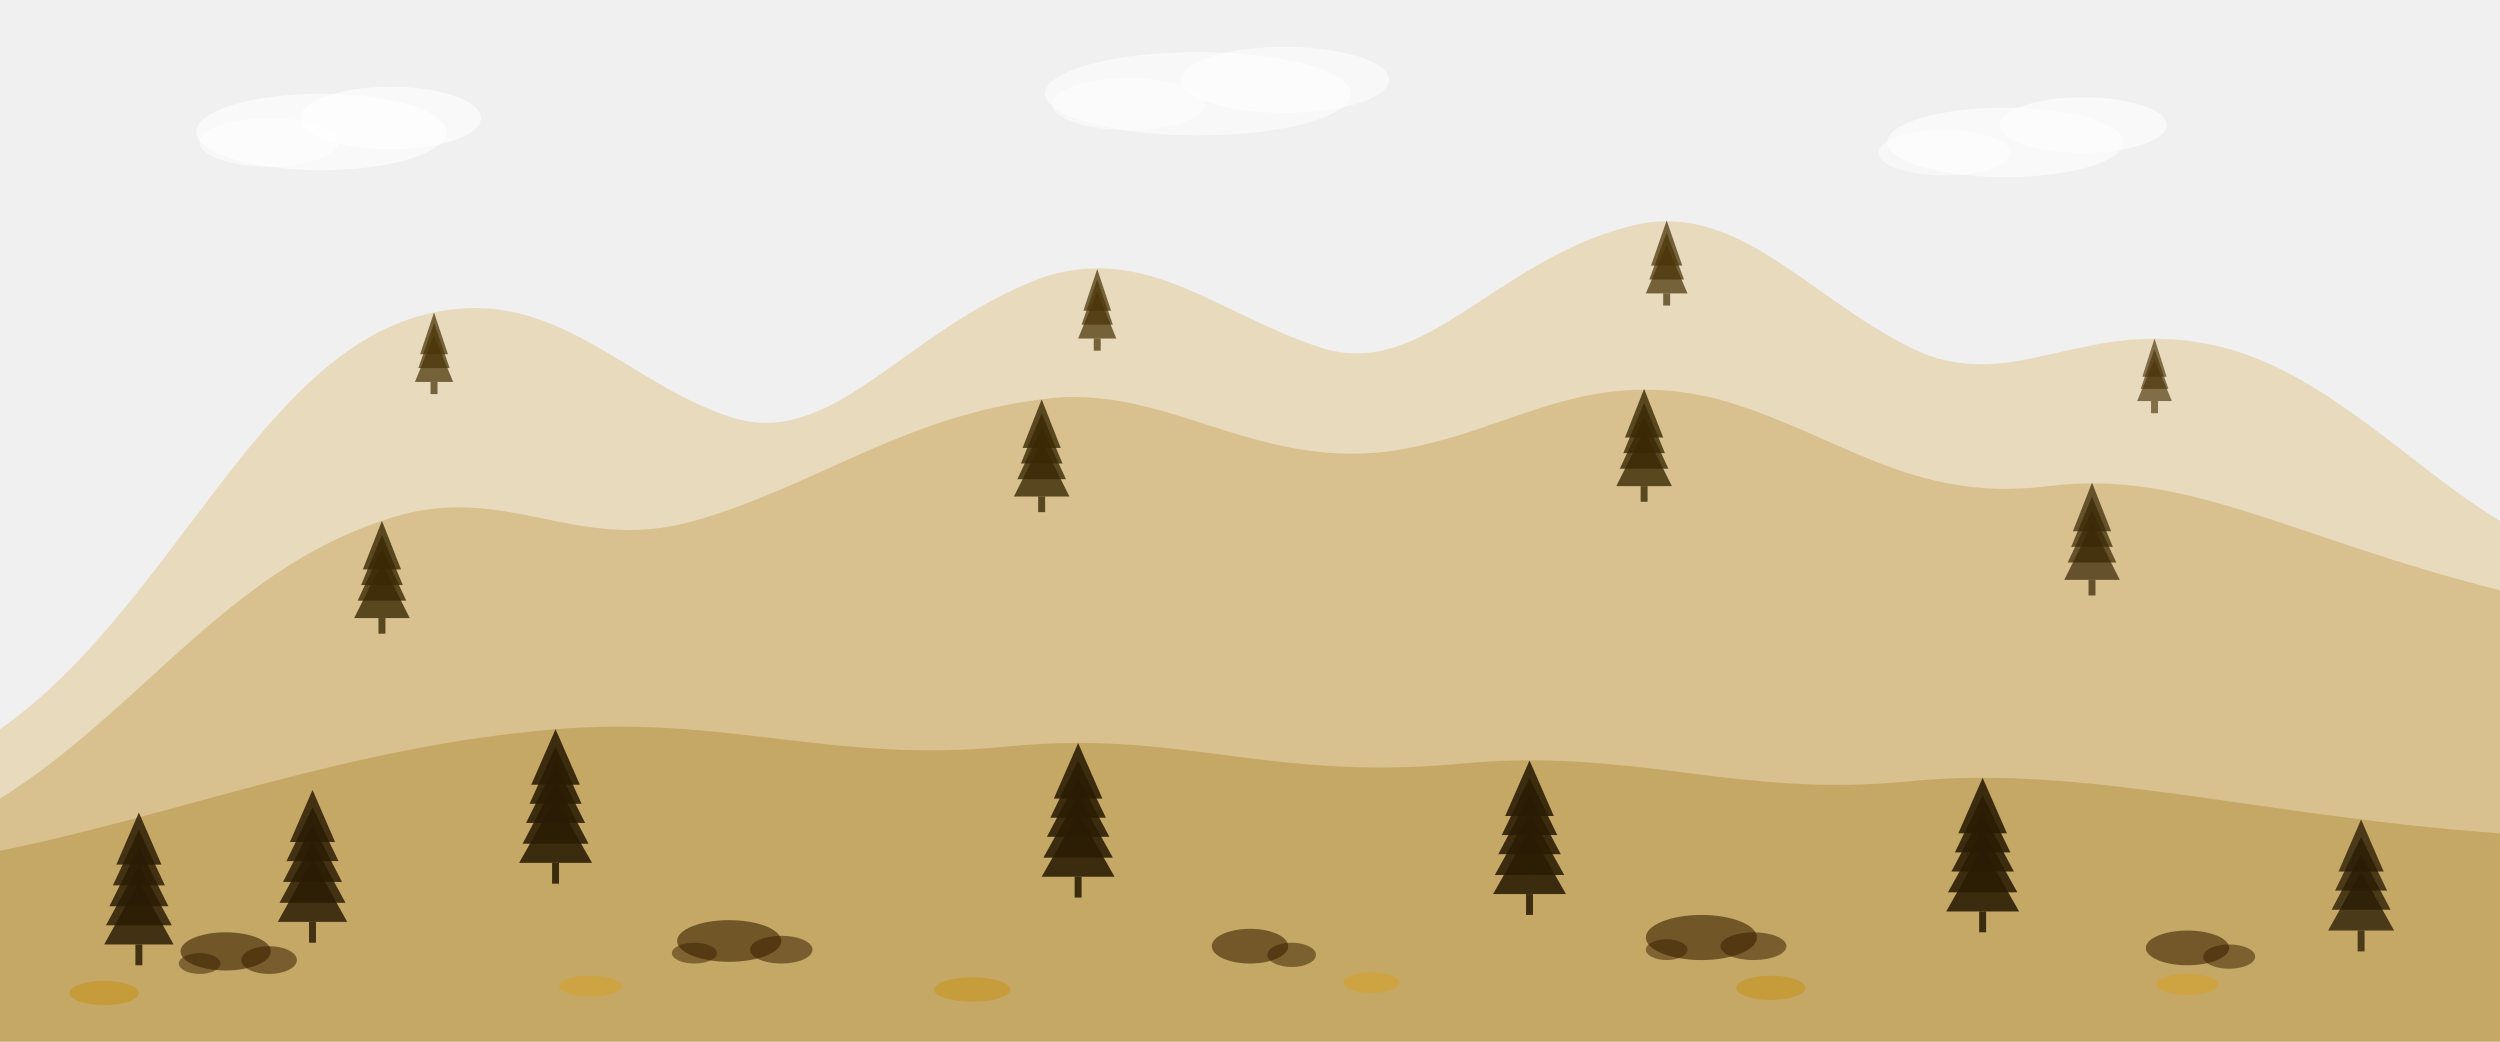
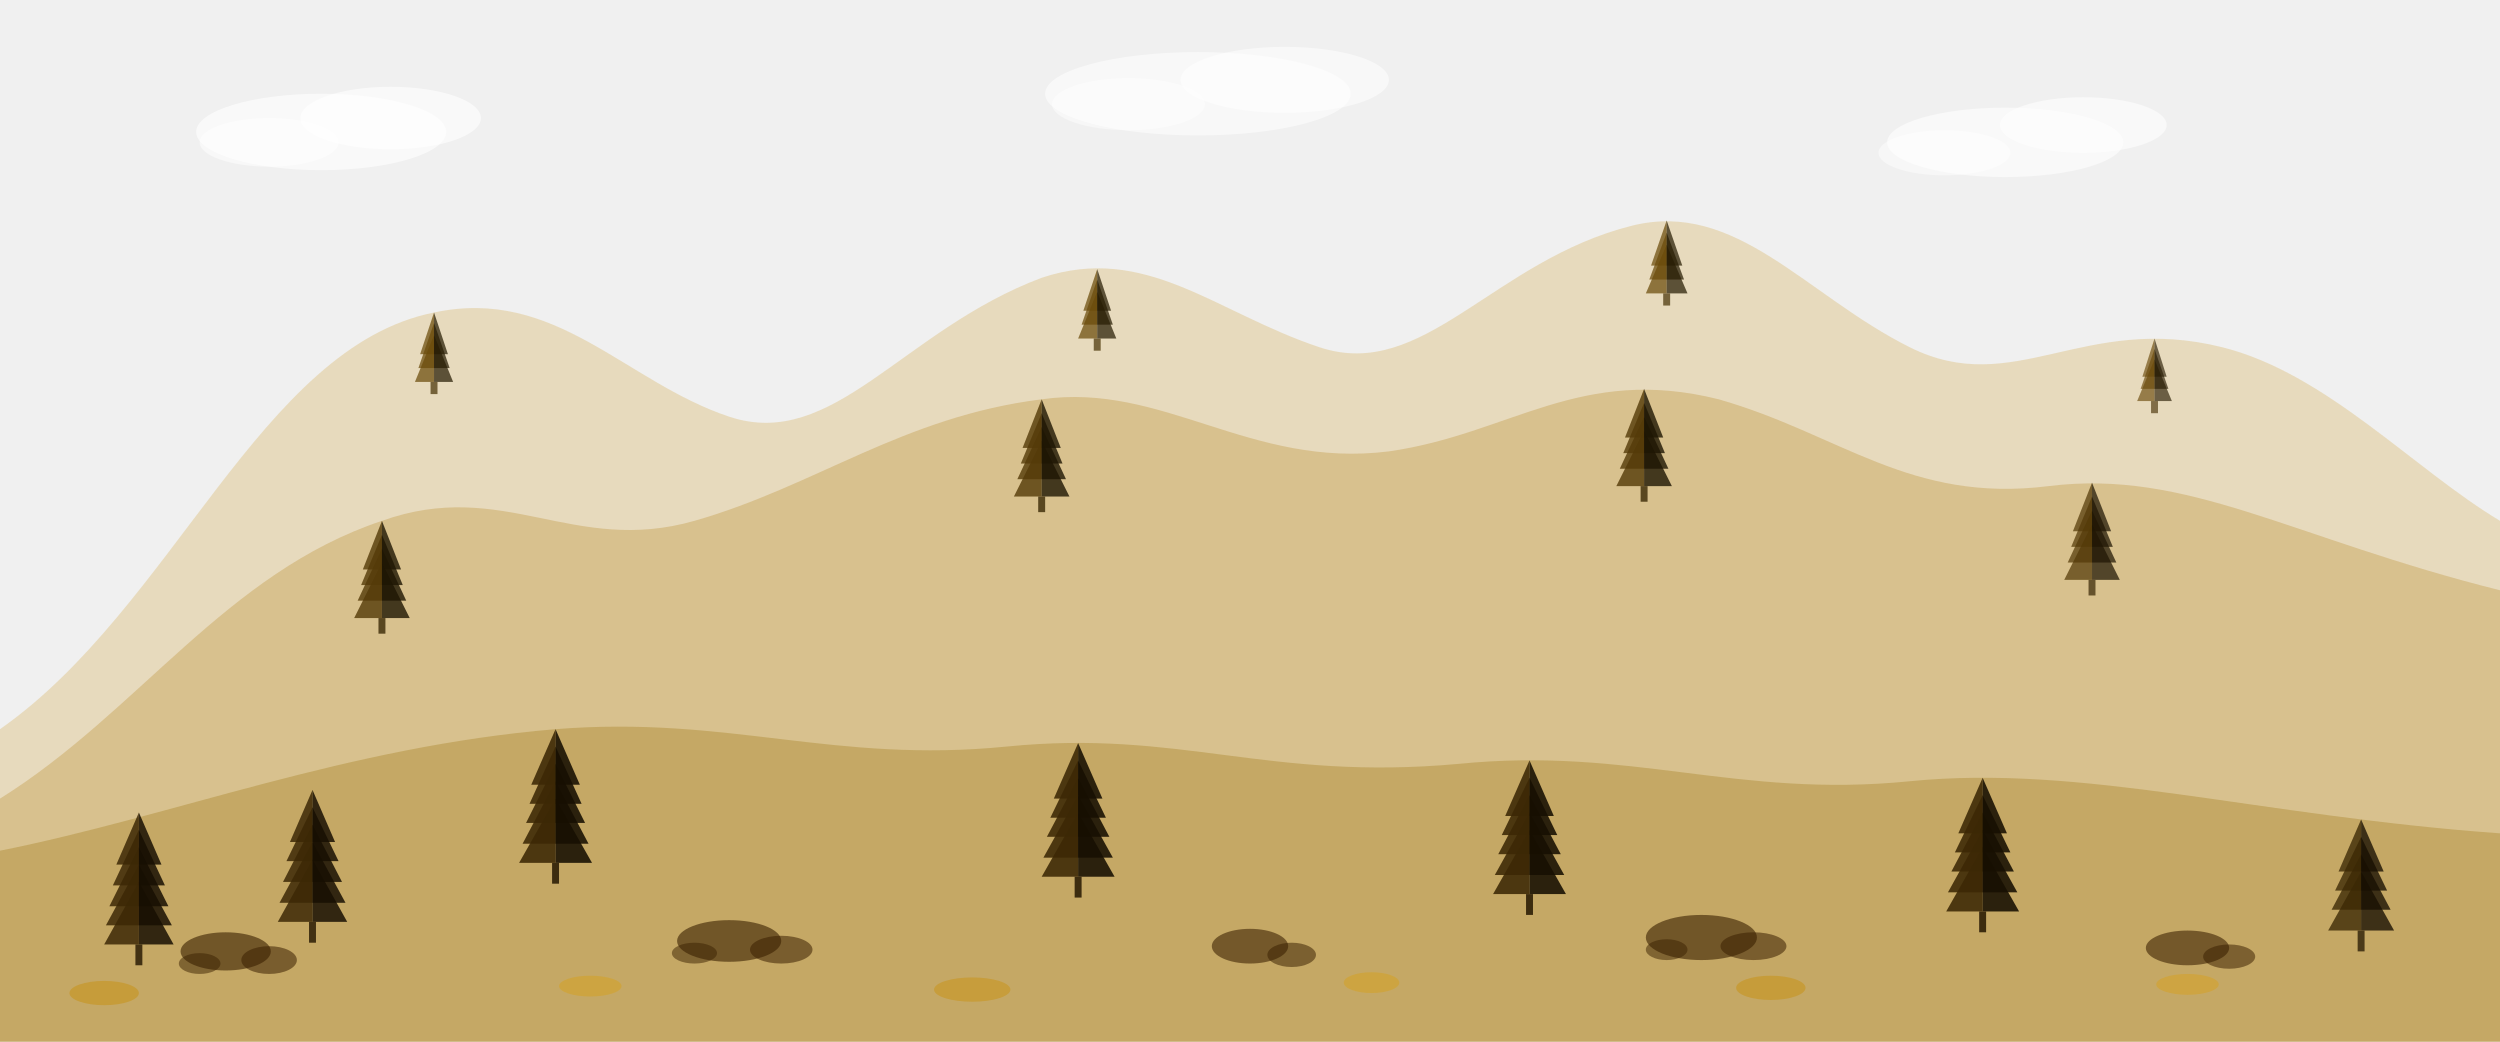
<svg xmlns="http://www.w3.org/2000/svg" viewBox="0 0 1440 600" preserveAspectRatio="xMidYMax slice">
  <ellipse cx="185" cy="76" rx="72" ry="22" fill="white" fill-opacity="0.62" />
  <ellipse cx="225" cy="68" rx="52" ry="18" fill="white" fill-opacity="0.62" />
  <ellipse cx="155" cy="82" rx="40" ry="14" fill="white" fill-opacity="0.50" />
  <ellipse cx="690" cy="54" rx="88" ry="24" fill="white" fill-opacity="0.55" />
  <ellipse cx="740" cy="46" rx="60" ry="19" fill="white" fill-opacity="0.55" />
  <ellipse cx="650" cy="60" rx="44" ry="15" fill="white" fill-opacity="0.45" />
  <ellipse cx="1155" cy="82" rx="68" ry="20" fill="white" fill-opacity="0.58" />
  <ellipse cx="1200" cy="72" rx="48" ry="16" fill="white" fill-opacity="0.58" />
  <ellipse cx="1120" cy="88" rx="38" ry="13" fill="white" fill-opacity="0.46" />
  <path fill="#c8900a" fill-opacity="0.22" d="M0,420 C100,350 150,200 250,180 C320,165 360,220 420,240        C480,260 520,190 600,160 C660,140 700,180 760,200        C820,220 860,150 940,130 C1000,115 1040,170 1100,200        C1160,230 1200,180 1280,200 C1340,215 1390,270 1440,300        L1440,600 L0,600 Z" />
  <g fill="#4a3408" fill-opacity="0.72">
-     <polygon points="250,180 242,204 258,204" />
-     <polygon points="250,186 241,212 259,212" />
-     <polygon points="250,193 239,220 261,220" />
+     <polygon points="250,180 250,204 242,204" fill="#6b4b0b" fill-opacity="0.72" />
+     <polygon points="250,180 250,204 258,204" fill="#281c04" fill-opacity="0.72" />
+     <polygon points="250,186 250,212 241,212" fill="#6b4b0b" fill-opacity="0.72" />
+     <polygon points="250,186 250,212 259,212" fill="#281c04" fill-opacity="0.72" />
+     <polygon points="250,193 250,220 239,220" fill="#6b4b0b" fill-opacity="0.72" />
+     <polygon points="250,193 250,220 261,220" fill="#281c04" fill-opacity="0.72" />
    <rect x="248" y="220" width="4" height="7" />
  </g>
  <g fill="#4a3408" fill-opacity="0.72">
-     <polygon points="632,155 624,179 640,179" />
-     <polygon points="632,161 623,187 641,187" />
-     <polygon points="632,168 621,195 643,195" />
+     <polygon points="632,155 632,179 624,179" fill="#6b4b0b" fill-opacity="0.72" />
+     <polygon points="632,155 632,179 640,179" fill="#281c04" fill-opacity="0.72" />
+     <polygon points="632,161 632,187 623,187" fill="#6b4b0b" fill-opacity="0.72" />
+     <polygon points="632,161 632,187 641,187" fill="#281c04" fill-opacity="0.72" />
+     <polygon points="632,168 632,195 621,195" fill="#6b4b0b" fill-opacity="0.72" />
+     <polygon points="632,168 632,195 643,195" fill="#281c04" fill-opacity="0.72" />
    <rect x="630" y="195" width="4" height="7" />
  </g>
  <g fill="#4a3408" fill-opacity="0.72">
-     <polygon points="960,127 951,153 969,153" />
-     <polygon points="960,134 950,161 970,161" />
-     <polygon points="960,141 948,169 972,169" />
+     <polygon points="960,127 960,153 951,153" fill="#6b4b0b" fill-opacity="0.72" />
+     <polygon points="960,127 960,153 969,153" fill="#281c04" fill-opacity="0.72" />
+     <polygon points="960,134 960,161 950,161" fill="#6b4b0b" fill-opacity="0.72" />
+     <polygon points="960,134 960,161 970,161" fill="#281c04" fill-opacity="0.72" />
+     <polygon points="960,141 960,169 948,169" fill="#6b4b0b" fill-opacity="0.72" />
+     <polygon points="960,141 960,169 972,169" fill="#281c04" fill-opacity="0.72" />
    <rect x="958" y="169" width="4" height="7" />
  </g>
  <g fill="#4a3408" fill-opacity="0.65">
-     <polygon points="1241,195 1234,217 1248,217" />
-     <polygon points="1241,201 1233,224 1249,224" />
-     <polygon points="1241,207 1231,231 1251,231" />
+     <polygon points="1241,195 1241,217 1234,217" fill="#6b4b0b" fill-opacity="0.65" />
+     <polygon points="1241,195 1241,217 1248,217" fill="#281c04" fill-opacity="0.65" />
+     <polygon points="1241,201 1241,224 1233,224" fill="#6b4b0b" fill-opacity="0.65" />
+     <polygon points="1241,201 1241,224 1249,224" fill="#281c04" fill-opacity="0.65" />
+     <polygon points="1241,207 1241,231 1231,231" fill="#6b4b0b" fill-opacity="0.65" />
+     <polygon points="1241,207 1241,231 1251,231" fill="#281c04" fill-opacity="0.65" />
    <rect x="1239" y="231" width="4" height="7" />
  </g>
  <path fill="#b07808" fill-opacity="0.26" d="M0,460 C80,410 130,330 220,300 C290,275 330,320 400,300        C470,280 520,240 600,230 C670,220 720,270 800,260        C870,250 910,210 990,230 C1060,250 1100,290 1180,280        C1260,270 1320,310 1440,340        L1440,600 L0,600 Z" />
  <g fill="#3a2806" fill-opacity="0.80">
-     <polygon points="220,300 209,328 231,328" />
-     <polygon points="220,308 208,337 232,337" />
-     <polygon points="220,316 206,346 234,346" />
-     <polygon points="220,324 204,356 236,356" />
+     <polygon points="220,300 220,328 209,328" fill="#543a08" fill-opacity="0.80" />
+     <polygon points="220,300 220,328 231,328" fill="#1f1603" fill-opacity="0.80" />
+     <polygon points="220,308 220,337 208,337" fill="#543a08" fill-opacity="0.80" />
+     <polygon points="220,308 220,337 232,337" fill="#1f1603" fill-opacity="0.80" />
+     <polygon points="220,316 220,346 206,346" fill="#543a08" fill-opacity="0.80" />
+     <polygon points="220,316 220,346 234,346" fill="#1f1603" fill-opacity="0.80" />
+     <polygon points="220,324 220,356 204,356" fill="#543a08" fill-opacity="0.80" />
+     <polygon points="220,324 220,356 236,356" fill="#1f1603" fill-opacity="0.80" />
    <rect x="218" y="356" width="4" height="9" />
  </g>
  <g fill="#3a2806" fill-opacity="0.80">
-     <polygon points="600,230 589,258 611,258" />
-     <polygon points="600,238 588,267 612,267" />
-     <polygon points="600,246 586,276 614,276" />
-     <polygon points="600,254 584,286 616,286" />
+     <polygon points="600,230 600,258 589,258" fill="#543a08" fill-opacity="0.80" />
+     <polygon points="600,230 600,258 611,258" fill="#1f1603" fill-opacity="0.80" />
+     <polygon points="600,238 600,267 588,267" fill="#543a08" fill-opacity="0.80" />
+     <polygon points="600,238 600,267 612,267" fill="#1f1603" fill-opacity="0.80" />
+     <polygon points="600,246 600,276 586,276" fill="#543a08" fill-opacity="0.80" />
+     <polygon points="600,246 600,276 614,276" fill="#1f1603" fill-opacity="0.80" />
+     <polygon points="600,254 600,286 584,286" fill="#543a08" fill-opacity="0.80" />
+     <polygon points="600,254 600,286 616,286" fill="#1f1603" fill-opacity="0.80" />
    <rect x="598" y="286" width="4" height="9" />
  </g>
  <g fill="#3a2806" fill-opacity="0.80">
-     <polygon points="947,224 936,252 958,252" />
-     <polygon points="947,232 935,261 959,261" />
-     <polygon points="947,240 933,270 961,270" />
-     <polygon points="947,248 931,280 963,280" />
+     <polygon points="947,224 947,252 936,252" fill="#543a08" fill-opacity="0.80" />
+     <polygon points="947,224 947,252 958,252" fill="#1f1603" fill-opacity="0.80" />
+     <polygon points="947,232 947,261 935,261" fill="#543a08" fill-opacity="0.80" />
+     <polygon points="947,232 947,261 959,261" fill="#1f1603" fill-opacity="0.80" />
+     <polygon points="947,240 947,270 933,270" fill="#543a08" fill-opacity="0.80" />
+     <polygon points="947,240 947,270 961,270" fill="#1f1603" fill-opacity="0.80" />
+     <polygon points="947,248 947,280 931,280" fill="#543a08" fill-opacity="0.80" />
+     <polygon points="947,248 947,280 963,280" fill="#1f1603" fill-opacity="0.80" />
    <rect x="945" y="280" width="4" height="9" />
  </g>
  <g fill="#3a2806" fill-opacity="0.72">
-     <polygon points="1205,278 1194,306 1216,306" />
-     <polygon points="1205,286 1193,315 1217,315" />
-     <polygon points="1205,294 1191,324 1219,324" />
-     <polygon points="1205,302 1189,334 1221,334" />
+     <polygon points="1205,278 1205,306 1194,306" fill="#543a08" fill-opacity="0.72" />
+     <polygon points="1205,278 1205,306 1216,306" fill="#1f1603" fill-opacity="0.72" />
+     <polygon points="1205,286 1205,315 1193,315" fill="#543a08" fill-opacity="0.72" />
+     <polygon points="1205,286 1205,315 1217,315" fill="#1f1603" fill-opacity="0.72" />
+     <polygon points="1205,294 1205,324 1191,324" fill="#543a08" fill-opacity="0.72" />
+     <polygon points="1205,294 1205,324 1219,324" fill="#1f1603" fill-opacity="0.72" />
+     <polygon points="1205,302 1205,334 1189,334" fill="#543a08" fill-opacity="0.72" />
+     <polygon points="1205,302 1205,334 1221,334" fill="#1f1603" fill-opacity="0.72" />
    <rect x="1203" y="334" width="4" height="9" />
  </g>
  <path fill="#987005" fill-opacity="0.30" d="M0,490 C100,470 200,430 320,420 C420,412 480,440 580,430        C680,420 730,450 840,440 C940,430 1000,460 1100,450        C1200,440 1300,470 1440,480        L1440,600 L0,600 Z" />
  <g fill="#2a1c04" fill-opacity="0.88">
-     <polygon points="320,420 306,452 334,452" />
-     <polygon points="320,430 305,463 335,463" />
-     <polygon points="320,440 303,474 337,474" />
-     <polygon points="320,450 301,486 339,486" />
-     <polygon points="320,460 299,497 341,497" />
+     <polygon points="320,420 320,452 306,452" fill="#3c2805" fill-opacity="0.88" />
+     <polygon points="320,420 320,452 334,452" fill="#170f02" fill-opacity="0.88" />
+     <polygon points="320,430 320,463 305,463" fill="#3c2805" fill-opacity="0.88" />
+     <polygon points="320,430 320,463 335,463" fill="#170f02" fill-opacity="0.88" />
+     <polygon points="320,440 320,474 303,474" fill="#3c2805" fill-opacity="0.88" />
+     <polygon points="320,440 320,474 337,474" fill="#170f02" fill-opacity="0.88" />
+     <polygon points="320,450 320,486 301,486" fill="#3c2805" fill-opacity="0.88" />
+     <polygon points="320,450 320,486 339,486" fill="#170f02" fill-opacity="0.88" />
+     <polygon points="320,460 320,497 299,497" fill="#3c2805" fill-opacity="0.88" />
+     <polygon points="320,460 320,497 341,497" fill="#170f02" fill-opacity="0.88" />
    <rect x="318" y="497" width="4" height="12" />
  </g>
  <g fill="#2a1c04" fill-opacity="0.84">
-     <polygon points="80,468 67,498 93,498" />
-     <polygon points="80,478 65,510 95,510" />
-     <polygon points="80,488 63,522 97,522" />
-     <polygon points="80,498 61,533 99,533" />
-     <polygon points="80,508 60,544 100,544" />
+     <polygon points="80,468 80,498 67,498" fill="#3c2805" fill-opacity="0.84" />
+     <polygon points="80,468 80,498 93,498" fill="#170f02" fill-opacity="0.84" />
+     <polygon points="80,478 80,510 65,510" fill="#3c2805" fill-opacity="0.84" />
+     <polygon points="80,478 80,510 95,510" fill="#170f02" fill-opacity="0.84" />
+     <polygon points="80,488 80,522 63,522" fill="#3c2805" fill-opacity="0.84" />
+     <polygon points="80,488 80,522 97,522" fill="#170f02" fill-opacity="0.84" />
+     <polygon points="80,498 80,533 61,533" fill="#3c2805" fill-opacity="0.84" />
+     <polygon points="80,498 80,533 99,533" fill="#170f02" fill-opacity="0.84" />
+     <polygon points="80,508 80,544 60,544" fill="#3c2805" fill-opacity="0.84" />
+     <polygon points="80,508 80,544 100,544" fill="#170f02" fill-opacity="0.84" />
    <rect x="78" y="544" width="4" height="12" />
  </g>
  <g fill="#2a1c04" fill-opacity="0.84">
-     <polygon points="180,455 167,485 193,485" />
-     <polygon points="180,465 165,496 195,496" />
-     <polygon points="180,475 163,508 197,508" />
-     <polygon points="180,485 161,520 199,520" />
-     <polygon points="180,495 160,531 200,531" />
+     <polygon points="180,455 180,485 167,485" fill="#3c2805" fill-opacity="0.84" />
+     <polygon points="180,455 180,485 193,485" fill="#170f02" fill-opacity="0.84" />
+     <polygon points="180,465 180,496 165,496" fill="#3c2805" fill-opacity="0.84" />
+     <polygon points="180,465 180,496 195,496" fill="#170f02" fill-opacity="0.84" />
+     <polygon points="180,475 180,508 163,508" fill="#3c2805" fill-opacity="0.84" />
+     <polygon points="180,475 180,508 197,508" fill="#170f02" fill-opacity="0.84" />
+     <polygon points="180,485 180,520 161,520" fill="#3c2805" fill-opacity="0.84" />
+     <polygon points="180,485 180,520 199,520" fill="#170f02" fill-opacity="0.84" />
+     <polygon points="180,495 180,531 160,531" fill="#3c2805" fill-opacity="0.84" />
+     <polygon points="180,495 180,531 200,531" fill="#170f02" fill-opacity="0.84" />
    <rect x="178" y="531" width="4" height="12" />
  </g>
  <g fill="#2a1c04" fill-opacity="0.88">
-     <polygon points="621,428 607,460 635,460" />
-     <polygon points="621,438 605,471 637,471" />
-     <polygon points="621,448 603,482 639,482" />
-     <polygon points="621,458 601,494 641,494" />
-     <polygon points="621,468 600,505 642,505" />
+     <polygon points="621,428 621,460 607,460" fill="#3c2805" fill-opacity="0.88" />
+     <polygon points="621,428 621,460 635,460" fill="#170f02" fill-opacity="0.88" />
+     <polygon points="621,438 621,471 605,471" fill="#3c2805" fill-opacity="0.88" />
+     <polygon points="621,438 621,471 637,471" fill="#170f02" fill-opacity="0.88" />
+     <polygon points="621,448 621,482 603,482" fill="#3c2805" fill-opacity="0.88" />
+     <polygon points="621,448 621,482 639,482" fill="#170f02" fill-opacity="0.88" />
+     <polygon points="621,458 621,494 601,494" fill="#3c2805" fill-opacity="0.88" />
+     <polygon points="621,458 621,494 641,494" fill="#170f02" fill-opacity="0.88" />
+     <polygon points="621,468 621,505 600,505" fill="#3c2805" fill-opacity="0.88" />
+     <polygon points="621,468 621,505 642,505" fill="#170f02" fill-opacity="0.88" />
    <rect x="619" y="505" width="4" height="12" />
  </g>
  <g fill="#2a1c04" fill-opacity="0.88">
-     <polygon points="881,438 867,470 895,470" />
-     <polygon points="881,448 865,481 897,481" />
-     <polygon points="881,458 863,492 899,492" />
-     <polygon points="881,468 861,504 901,504" />
-     <polygon points="881,478 860,515 902,515" />
+     <polygon points="881,438 881,470 867,470" fill="#3c2805" fill-opacity="0.88" />
+     <polygon points="881,438 881,470 895,470" fill="#170f02" fill-opacity="0.88" />
+     <polygon points="881,448 881,481 865,481" fill="#3c2805" fill-opacity="0.88" />
+     <polygon points="881,448 881,481 897,481" fill="#170f02" fill-opacity="0.88" />
+     <polygon points="881,458 881,492 863,492" fill="#3c2805" fill-opacity="0.88" />
+     <polygon points="881,458 881,492 899,492" fill="#170f02" fill-opacity="0.88" />
+     <polygon points="881,468 881,504 861,504" fill="#3c2805" fill-opacity="0.88" />
+     <polygon points="881,468 881,504 901,504" fill="#170f02" fill-opacity="0.88" />
+     <polygon points="881,478 881,515 860,515" fill="#3c2805" fill-opacity="0.88" />
+     <polygon points="881,478 881,515 902,515" fill="#170f02" fill-opacity="0.88" />
    <rect x="879" y="515" width="4" height="12" />
  </g>
  <g fill="#2a1c04" fill-opacity="0.88">
-     <polygon points="1142,448 1128,480 1156,480" />
-     <polygon points="1142,458 1126,491 1158,491" />
-     <polygon points="1142,468 1124,502 1160,502" />
-     <polygon points="1142,478 1122,514 1162,514" />
-     <polygon points="1142,488 1121,525 1163,525" />
+     <polygon points="1142,448 1142,480 1128,480" fill="#3c2805" fill-opacity="0.88" />
+     <polygon points="1142,448 1142,480 1156,480" fill="#170f02" fill-opacity="0.88" />
+     <polygon points="1142,458 1142,491 1126,491" fill="#3c2805" fill-opacity="0.88" />
+     <polygon points="1142,458 1142,491 1158,491" fill="#170f02" fill-opacity="0.88" />
+     <polygon points="1142,468 1142,502 1124,502" fill="#3c2805" fill-opacity="0.88" />
+     <polygon points="1142,468 1142,502 1160,502" fill="#170f02" fill-opacity="0.88" />
+     <polygon points="1142,478 1142,514 1122,514" fill="#3c2805" fill-opacity="0.88" />
+     <polygon points="1142,478 1142,514 1162,514" fill="#170f02" fill-opacity="0.88" />
+     <polygon points="1142,488 1142,525 1121,525" fill="#3c2805" fill-opacity="0.88" />
+     <polygon points="1142,488 1142,525 1163,525" fill="#170f02" fill-opacity="0.88" />
    <rect x="1140" y="525" width="4" height="12" />
  </g>
  <g fill="#2a1c04" fill-opacity="0.78">
-     <polygon points="1360,472 1347,502 1373,502" />
-     <polygon points="1360,482 1345,513 1375,513" />
-     <polygon points="1360,492 1343,524 1377,524" />
-     <polygon points="1360,502 1341,536 1379,536" />
+     <polygon points="1360,472 1360,502 1347,502" fill="#3c2805" fill-opacity="0.78" />
+     <polygon points="1360,472 1360,502 1373,502" fill="#170f02" fill-opacity="0.78" />
+     <polygon points="1360,482 1360,513 1345,513" fill="#3c2805" fill-opacity="0.78" />
+     <polygon points="1360,482 1360,513 1375,513" fill="#170f02" fill-opacity="0.78" />
+     <polygon points="1360,492 1360,524 1343,524" fill="#3c2805" fill-opacity="0.78" />
+     <polygon points="1360,492 1360,524 1377,524" fill="#170f02" fill-opacity="0.78" />
+     <polygon points="1360,502 1360,536 1341,536" fill="#3c2805" fill-opacity="0.78" />
+     <polygon points="1360,502 1360,536 1379,536" fill="#170f02" fill-opacity="0.78" />
    <rect x="1358" y="536" width="4" height="12" />
  </g>
  <ellipse cx="130" cy="548" rx="26" ry="11" fill="#3a2000" fill-opacity="0.60" />
  <ellipse cx="155" cy="553" rx="16" ry="8" fill="#3a2000" fill-opacity="0.55" />
  <ellipse cx="115" cy="555" rx="12" ry="6" fill="#3a2000" fill-opacity="0.50" />
  <ellipse cx="420" cy="542" rx="30" ry="12" fill="#3a2000" fill-opacity="0.60" />
  <ellipse cx="450" cy="547" rx="18" ry="8" fill="#3a2000" fill-opacity="0.55" />
  <ellipse cx="400" cy="549" rx="13" ry="6" fill="#3a2000" fill-opacity="0.50" />
  <ellipse cx="720" cy="545" rx="22" ry="10" fill="#3a2000" fill-opacity="0.58" />
  <ellipse cx="744" cy="550" rx="14" ry="7" fill="#3a2000" fill-opacity="0.53" />
  <ellipse cx="980" cy="540" rx="32" ry="13" fill="#3a2000" fill-opacity="0.60" />
  <ellipse cx="1010" cy="545" rx="19" ry="8" fill="#3a2000" fill-opacity="0.55" />
  <ellipse cx="960" cy="547" rx="12" ry="6" fill="#3a2000" fill-opacity="0.50" />
  <ellipse cx="1260" cy="546" rx="24" ry="10" fill="#3a2000" fill-opacity="0.58" />
  <ellipse cx="1284" cy="551" rx="15" ry="7" fill="#3a2000" fill-opacity="0.52" />
  <ellipse cx="60" cy="572" rx="20" ry="7" fill="#c89010" fill-opacity="0.50" />
  <ellipse cx="340" cy="568" rx="18" ry="6" fill="#d8a018" fill-opacity="0.45" />
  <ellipse cx="560" cy="570" rx="22" ry="7" fill="#c89010" fill-opacity="0.48" />
  <ellipse cx="790" cy="566" rx="16" ry="6" fill="#d8a018" fill-opacity="0.45" />
  <ellipse cx="1020" cy="569" rx="20" ry="7" fill="#c89010" fill-opacity="0.50" />
  <ellipse cx="1260" cy="567" rx="18" ry="6" fill="#d8a018" fill-opacity="0.46" />
</svg>
